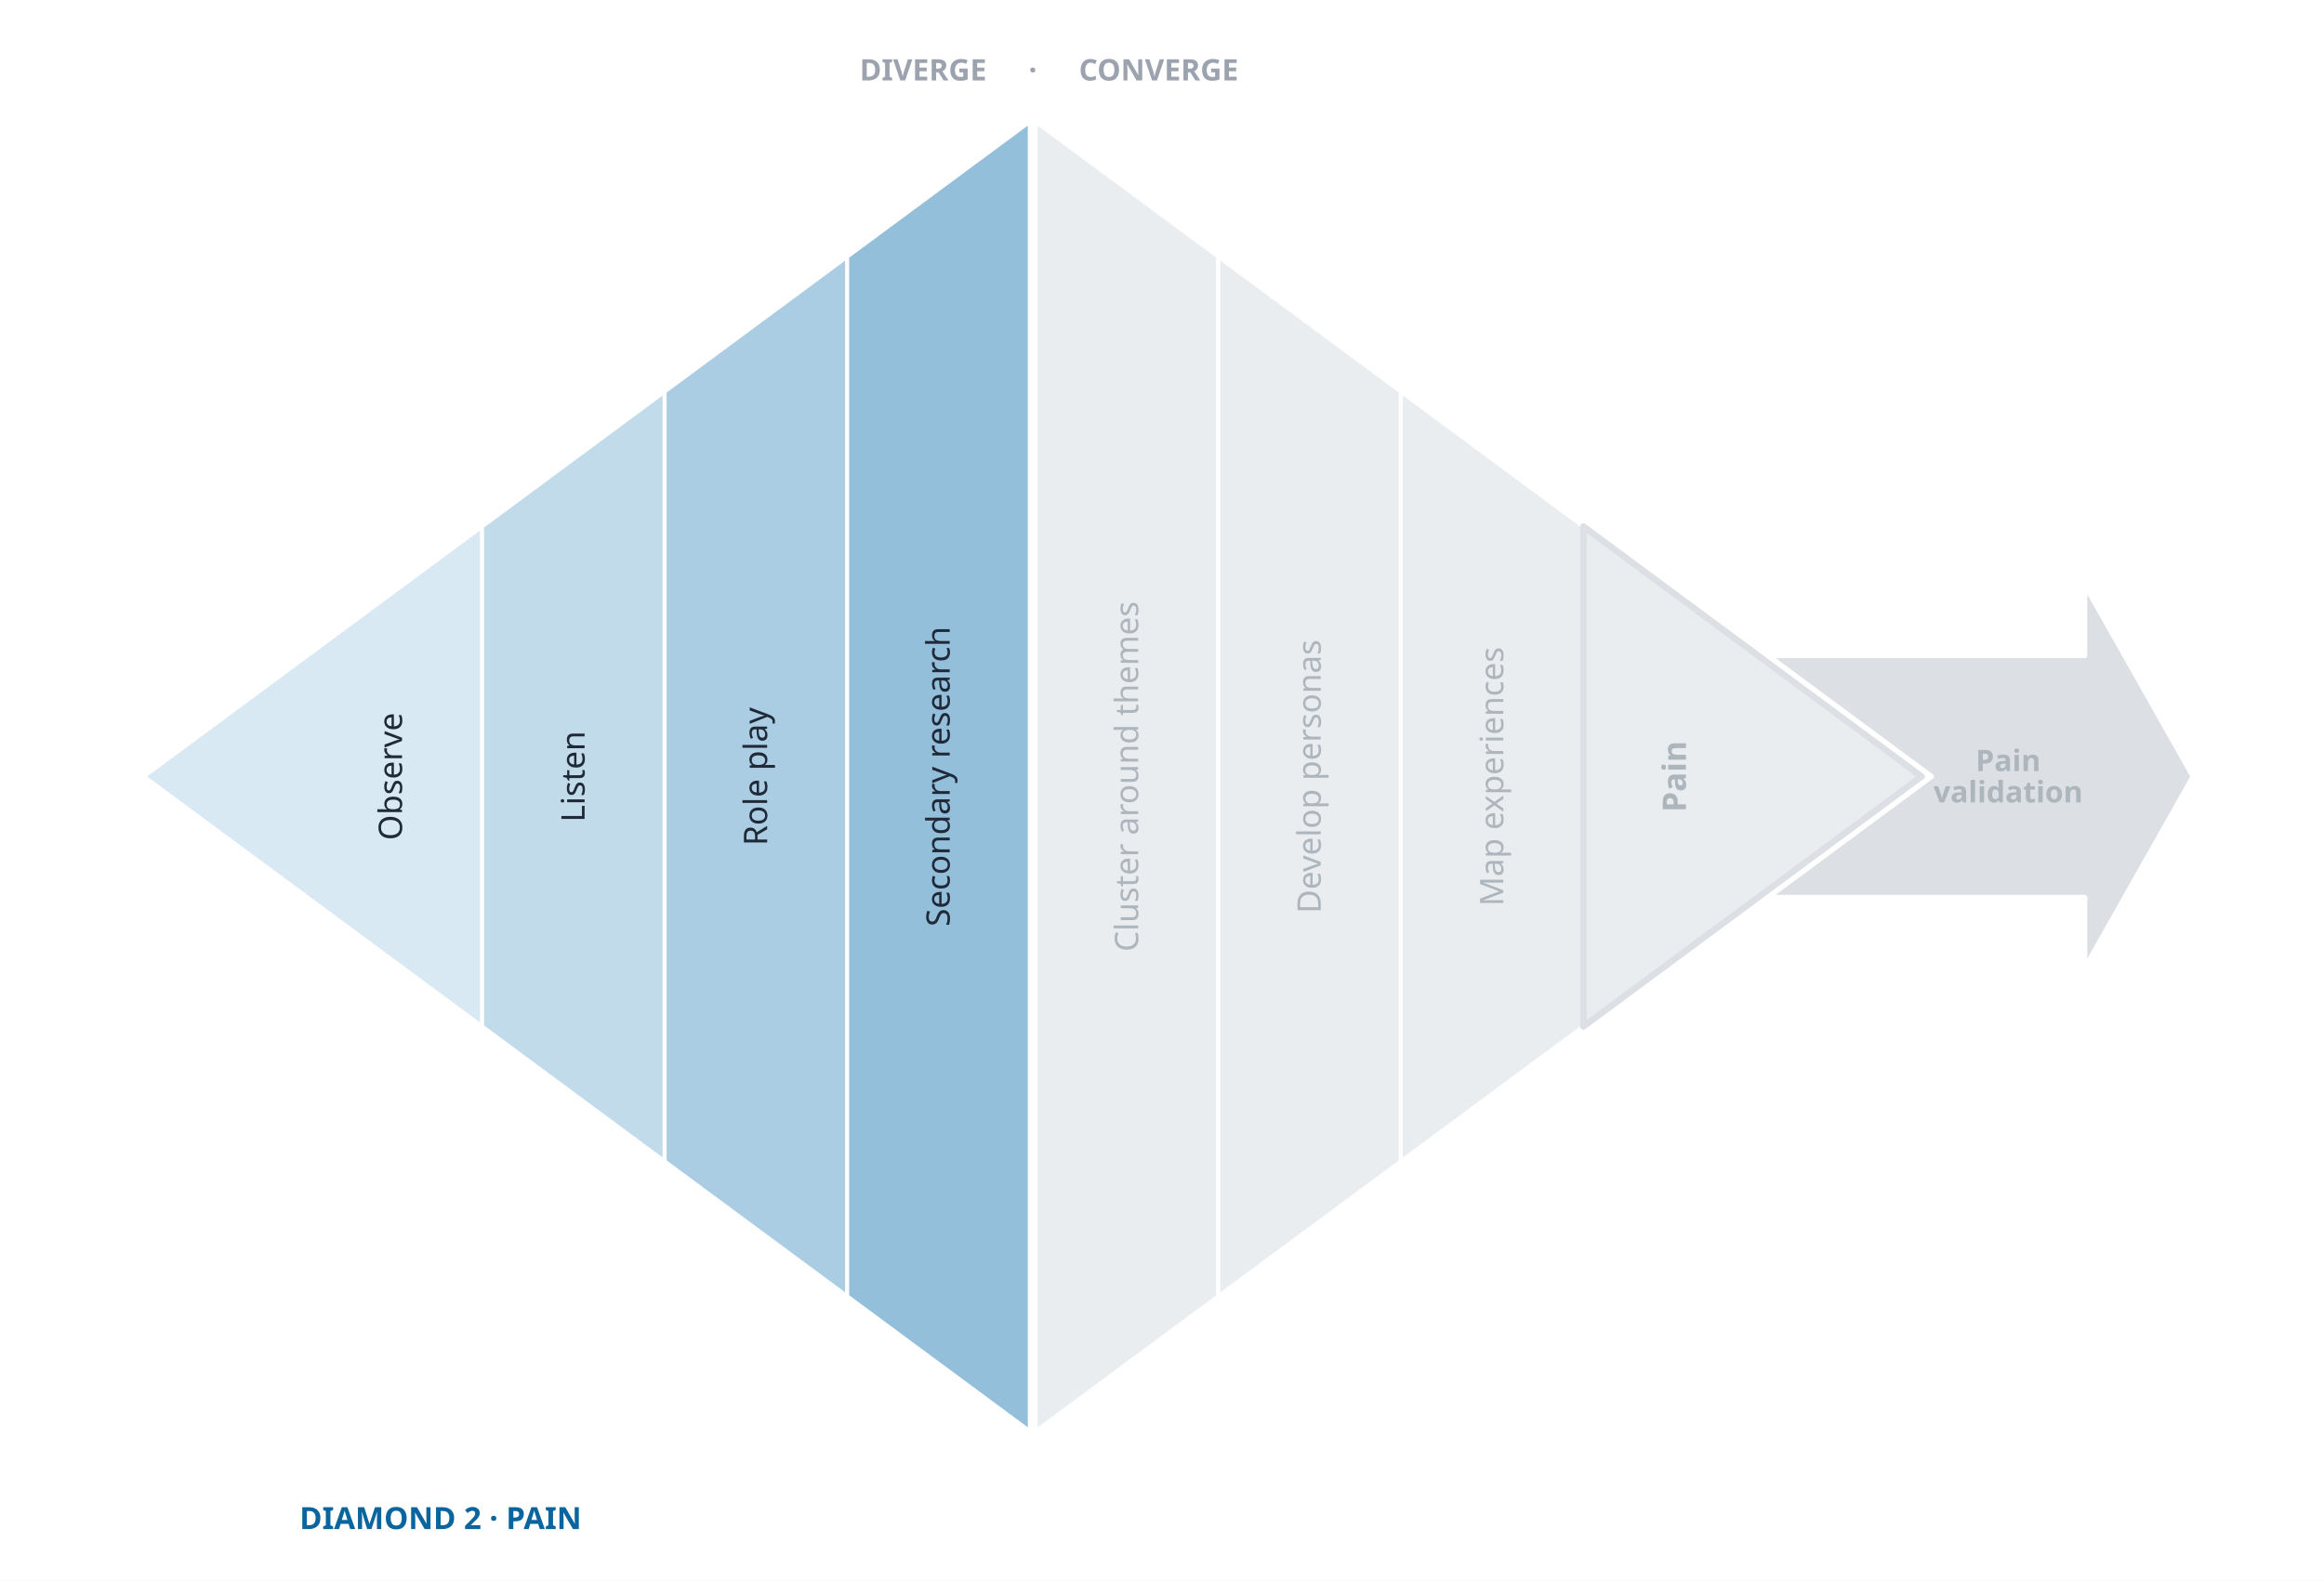
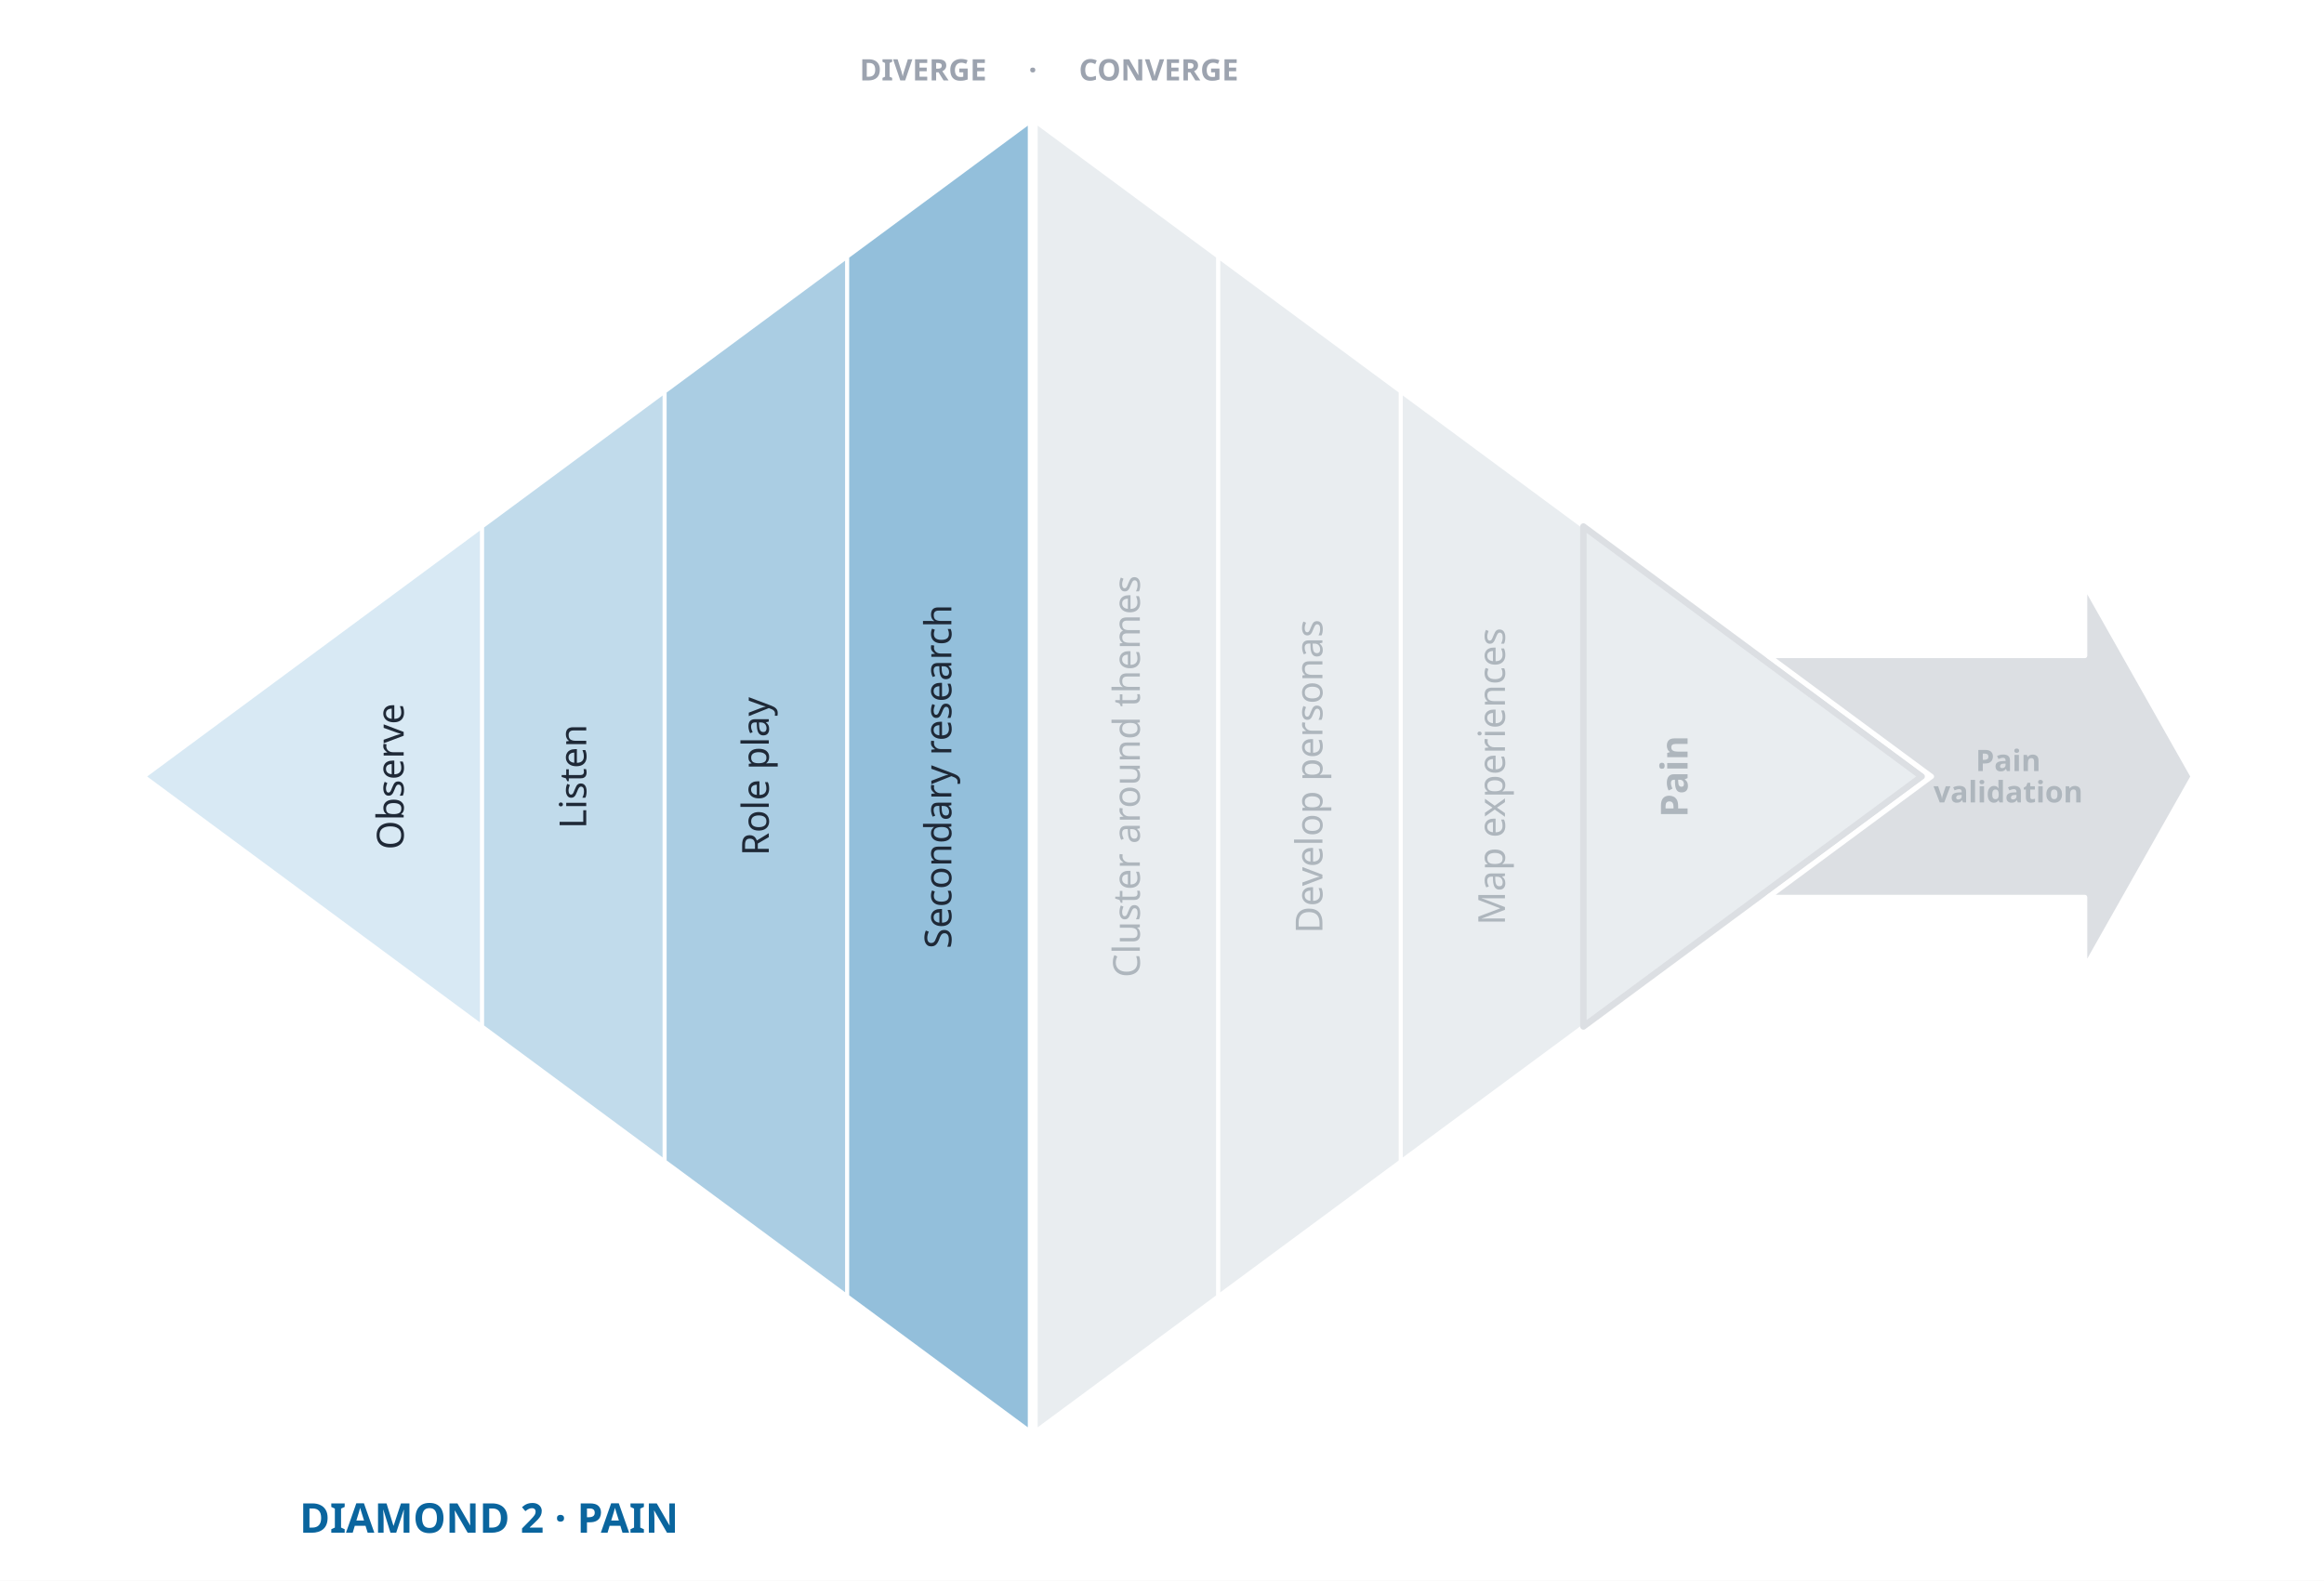
<svg xmlns="http://www.w3.org/2000/svg" width="691.20pt" height="470.21pt" viewBox="0 0 691.20 470.21">
  <g class="svglite">
    <defs>
      <style type="text/css">
    .svglite line, .svglite polyline, .svglite polygon, .svglite path, .svglite rect, .svglite circle {
      fill: none;
      stroke: #000000;
      stroke-linecap: round;
      stroke-linejoin: round;
      stroke-miterlimit: 10.00;
    }
    .svglite text {
      white-space: pre;
    }
    .svglite g.glyphgroup path {
      fill: inherit;
      stroke: none;
    }
  </style>
    </defs>
    <rect width="100%" height="100%" style="stroke: none; fill: #FFFFFF;" />
    <defs>
      <clipPath id="cpMC4wMHw2OTEuMjB8MC4wMHw0NzAuMjE=">
        <rect x="0.00" y="0.00" width="691.20" height="470.21" />
      </clipPath>
    </defs>
    <g clip-path="url(#cpMC4wMHw2OTEuMjB8MC4wMHw0NzAuMjE=)">
</g>
    <defs>
      <clipPath id="cpMC45NHw2OTAuMjZ8MC4wMHw0NzAuMjE=">
        <rect x="0.94" y="0.00" width="689.33" height="470.21" />
      </clipPath>
    </defs>
    <g clip-path="url(#cpMC45NHw2OTAuMjZ8MC4wMHw0NzAuMjE=)">
      <rect x="0.94" y="-0" width="689.33" height="470.21" style="stroke-width: 0.00; stroke: none;" />
    </g>
    <g clip-path="url(#cpMC4wMHw2OTEuMjB8MC4wMHw0NzAuMjE=)">
</g>
    <defs>
      <clipPath id="cpMi45M3w2ODguMjd8MS45OXw0NjguMjI=">
        <rect x="2.93" y="1.99" width="685.34" height="466.23" />
      </clipPath>
    </defs>
    <g clip-path="url(#cpMi45M3w2ODguMjd8MS45OXw0NjguMjI=)">
      <polygon points="308.04,425.73 362.34,385.60 362.34,76.35 308.04,36.22 " style="stroke-width: 1.17; stroke: #FFFFFF; stroke-linecap: butt; fill: #E9EDF0;" />
      <polygon points="362.34,385.60 416.63,345.47 416.63,116.48 362.34,76.35 " style="stroke-width: 1.17; stroke: #FFFFFF; stroke-linecap: butt; fill: #E9EDF0;" />
      <polygon points="416.63,345.47 470.93,305.34 470.93,156.62 416.63,116.48 " style="stroke-width: 1.17; stroke: #FFFFFF; stroke-linecap: butt; fill: #E9EDF0;" />
      <polygon points="470.93,305.34 571.53,230.98 470.93,156.62 " style="stroke-width: 1.17; stroke: #FFFFFF; stroke-linecap: butt; fill: #E9EDF0;" />
      <polygon points="42.78,230.98 143.39,305.34 143.39,156.62 " style="stroke-width: 1.17; stroke: #FFFFFF; stroke-linecap: butt; fill: #D8E9F4;" />
      <polygon points="143.39,305.34 197.68,345.47 197.68,116.48 143.39,156.62 " style="stroke-width: 1.17; stroke: #FFFFFF; stroke-linecap: butt; fill: #C1DBEB;" />
      <polygon points="197.68,345.47 251.98,385.60 251.98,76.35 197.68,116.48 " style="stroke-width: 1.17; stroke: #FFFFFF; stroke-linecap: butt; fill: #AACDE3;" />
      <polygon points="251.98,385.60 306.27,425.73 306.27,36.22 251.98,76.35 " style="stroke-width: 1.17; stroke: #FFFFFF; stroke-linecap: butt; fill: #93BFDB;" />
      <polygon points="470.93,305.34 571.53,230.98 470.93,156.62 " style="stroke-width: 1.92; stroke: #DCDFE3; stroke-linecap: butt;" />
-       <text transform="translate(338.52,230.98) rotate(-90)" text-anchor="middle" style="font-size: 9.67px;fill: #AEB6BD; font-family: &quot;Fira Sans&quot;;" textLength="100.16px" lengthAdjust="spacingAndGlyphs">Cluster around themes</text>
-       <text transform="translate(392.82,230.98) rotate(-90)" text-anchor="middle" style="font-size: 9.67px;fill: #AEB6BD; font-family: &quot;Fira Sans&quot;;" textLength="78.44px" lengthAdjust="spacingAndGlyphs">Develop personas</text>
-       <text transform="translate(173.87,230.98) rotate(-90)" text-anchor="middle" style="font-size: 9.67px;fill: #1F2937; font-family: &quot;Fira Sans&quot;;" textLength="26.44px" lengthAdjust="spacingAndGlyphs">Listen</text>
-       <text transform="translate(447.11,230.98) rotate(-90)" text-anchor="middle" style="font-size: 9.67px;fill: #AEB6BD; font-family: &quot;Fira Sans&quot;;" textLength="74.06px" lengthAdjust="spacingAndGlyphs">Map experiences</text>
-       <text transform="translate(119.57,230.98) rotate(-90)" text-anchor="middle" style="font-size: 9.67px;fill: #1F2937; font-family: &quot;Fira Sans&quot;;" textLength="36.08px" lengthAdjust="spacingAndGlyphs">Observe</text>
-       <text transform="translate(501.43,230.98) rotate(-90)" text-anchor="middle" style="font-size: 9.67px; font-weight: bold;fill: #AEB6BD; font-family: &quot;Fira Sans&quot;;" textLength="19.11px" lengthAdjust="spacingAndGlyphs">Pain</text>
-       <text transform="translate(228.16,230.98) rotate(-90)" text-anchor="middle" style="font-size: 9.67px;fill: #1F2937; font-family: &quot;Fira Sans&quot;;" textLength="40.52px" lengthAdjust="spacingAndGlyphs">Role play</text>
-       <text transform="translate(282.46,230.98) rotate(-90)" text-anchor="middle" style="font-size: 9.67px;fill: #1F2937; font-family: &quot;Fira Sans&quot;;" textLength="86.61px" lengthAdjust="spacingAndGlyphs">Secondary research</text>
+       <text transform="translate(339.01,230.98) rotate(-90)" text-anchor="middle" style="font-size: 11.10px;fill: #AEB6BD; font-family: &quot;Fira Sans&quot;;" textLength="114.95px" lengthAdjust="spacingAndGlyphs">Cluster around themes</text>
+       <text transform="translate(393.31,230.98) rotate(-90)" text-anchor="middle" style="font-size: 11.10px;fill: #AEB6BD; font-family: &quot;Fira Sans&quot;;" textLength="90.02px" lengthAdjust="spacingAndGlyphs">Develop personas</text>
+       <text transform="translate(174.36,230.98) rotate(-90)" text-anchor="middle" style="font-size: 11.10px;fill: #1F2937; font-family: &quot;Fira Sans&quot;;" textLength="30.34px" lengthAdjust="spacingAndGlyphs">Listen</text>
+       <text transform="translate(447.60,230.98) rotate(-90)" text-anchor="middle" style="font-size: 11.10px;fill: #AEB6BD; font-family: &quot;Fira Sans&quot;;" textLength="84.97px" lengthAdjust="spacingAndGlyphs">Map experiences</text>
+       <text transform="translate(120.06,230.98) rotate(-90)" text-anchor="middle" style="font-size: 11.10px;fill: #1F2937; font-family: &quot;Fira Sans&quot;;" textLength="41.41px" lengthAdjust="spacingAndGlyphs">Observe</text>
+       <text transform="translate(501.92,230.98) rotate(-90)" text-anchor="middle" style="font-size: 11.10px; font-weight: bold;fill: #AEB6BD; font-family: &quot;Fira Sans&quot;;" textLength="21.94px" lengthAdjust="spacingAndGlyphs">Pain</text>
+       <text transform="translate(228.65,230.98) rotate(-90)" text-anchor="middle" style="font-size: 11.10px;fill: #1F2937; font-family: &quot;Fira Sans&quot;;" textLength="46.50px" lengthAdjust="spacingAndGlyphs">Role play</text>
+       <text transform="translate(282.95,230.98) rotate(-90)" text-anchor="middle" style="font-size: 11.10px;fill: #1F2937; font-family: &quot;Fira Sans&quot;;" textLength="99.36px" lengthAdjust="spacingAndGlyphs">Secondary research</text>
      <text x="293.44" y="23.93" text-anchor="end" style="font-size: 8.82px; font-weight: bold;fill: #9CA3AF; font-family: &quot;Fira Sans&quot;;" textLength="33.64px" lengthAdjust="spacingAndGlyphs">DIVERGE</text>
      <text x="307.16" y="23.93" text-anchor="middle" style="font-size: 8.82px; font-weight: bold;fill: #9CA3AF; font-family: &quot;Fira Sans&quot;;" textLength="2.11px" lengthAdjust="spacingAndGlyphs">·</text>
      <text x="320.88" y="23.93" style="font-size: 8.82px; font-weight: bold;fill: #9CA3AF; font-family: &quot;Fira Sans&quot;;" textLength="42.16px" lengthAdjust="spacingAndGlyphs">CONVERGE</text>
-       <text x="89.09" y="454.85" style="font-size: 9.10px; font-weight: bold;fill: #0A659E; font-family: &quot;Fira Sans&quot;;" textLength="71.55px" lengthAdjust="spacingAndGlyphs">DIAMOND 2 · PAIN</text>
+       <text x="89.09" y="455.94" style="font-size: 12.23px; font-weight: bold;fill: #0A659E; font-family: &quot;Fira Sans&quot;;" textLength="96.25px" lengthAdjust="spacingAndGlyphs">DIAMOND 2 · PAIN</text>
      <polygon points="525.86,266.92 620.05,266.92 620.05,287.99 652.27,230.98 620.05,173.97 620.05,195.03 525.86,195.03 574.48,230.98 " style="stroke-width: 1.49; stroke: #FFFFFF; stroke-linecap: butt; fill: #DCDFE3;" />
      <text x="597.27" y="229.37" text-anchor="middle" style="font-size: 8.82px; font-weight: bold;fill: #AEB6BD; font-family: &quot;Fira Sans&quot;;" textLength="17.41px" lengthAdjust="spacingAndGlyphs">Pain</text>
      <text x="597.27" y="238.69" text-anchor="middle" style="font-size: 8.82px; font-weight: bold;fill: #AEB6BD; font-family: &quot;Fira Sans&quot;;" textLength="40.67px" lengthAdjust="spacingAndGlyphs">validation</text>
    </g>
    <g clip-path="url(#cpMC4wMHw2OTEuMjB8MC4wMHw0NzAuMjE=)">
</g>
  </g>
</svg>
